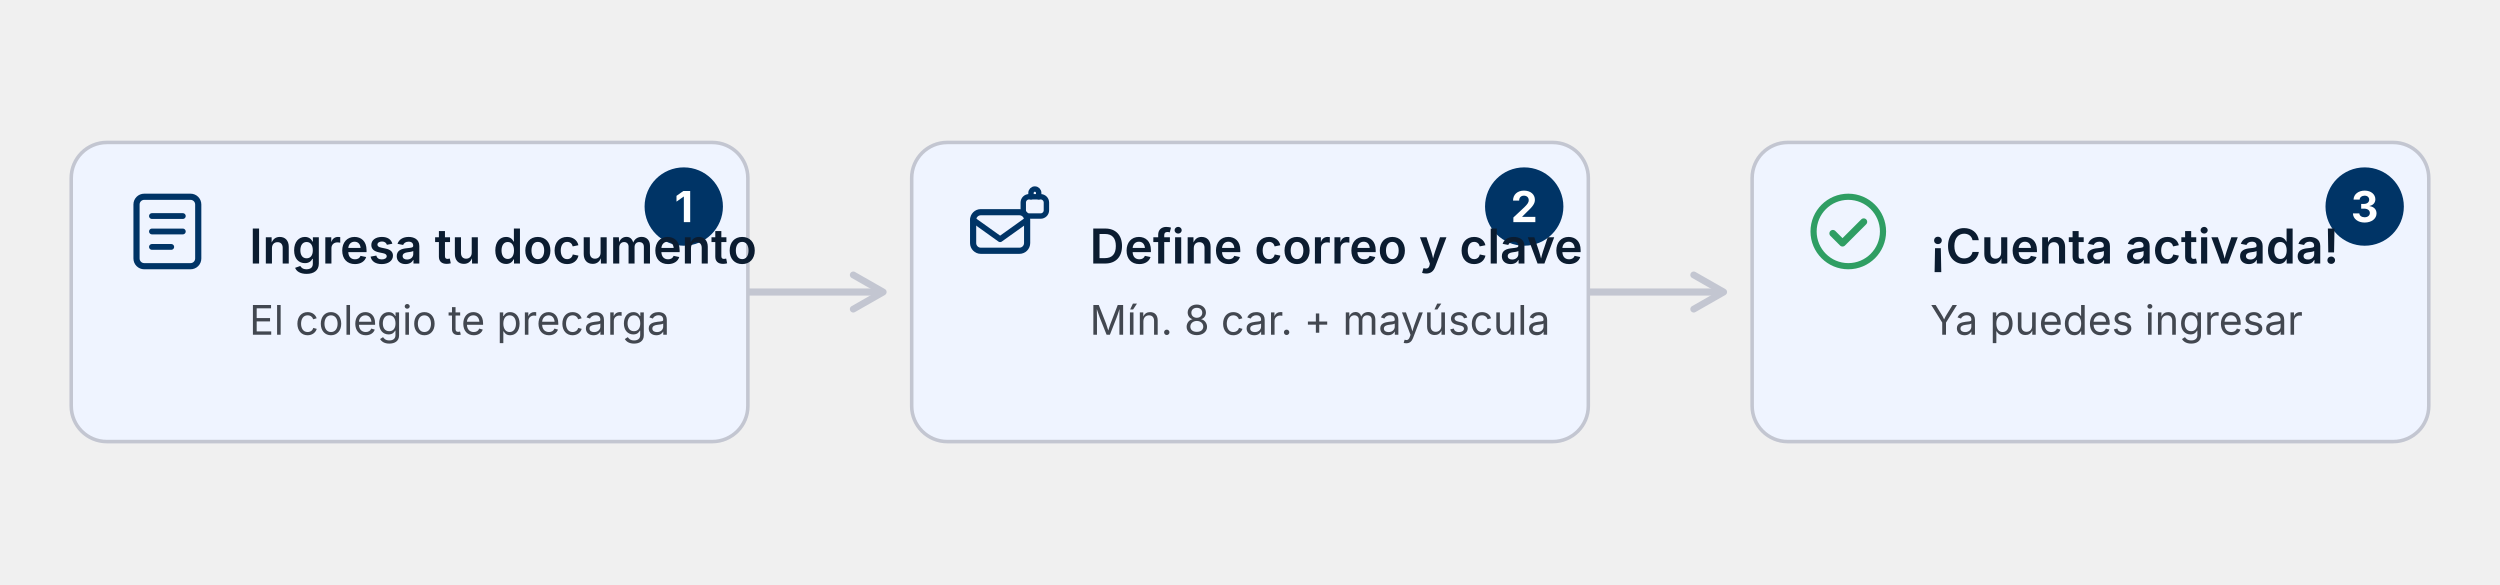
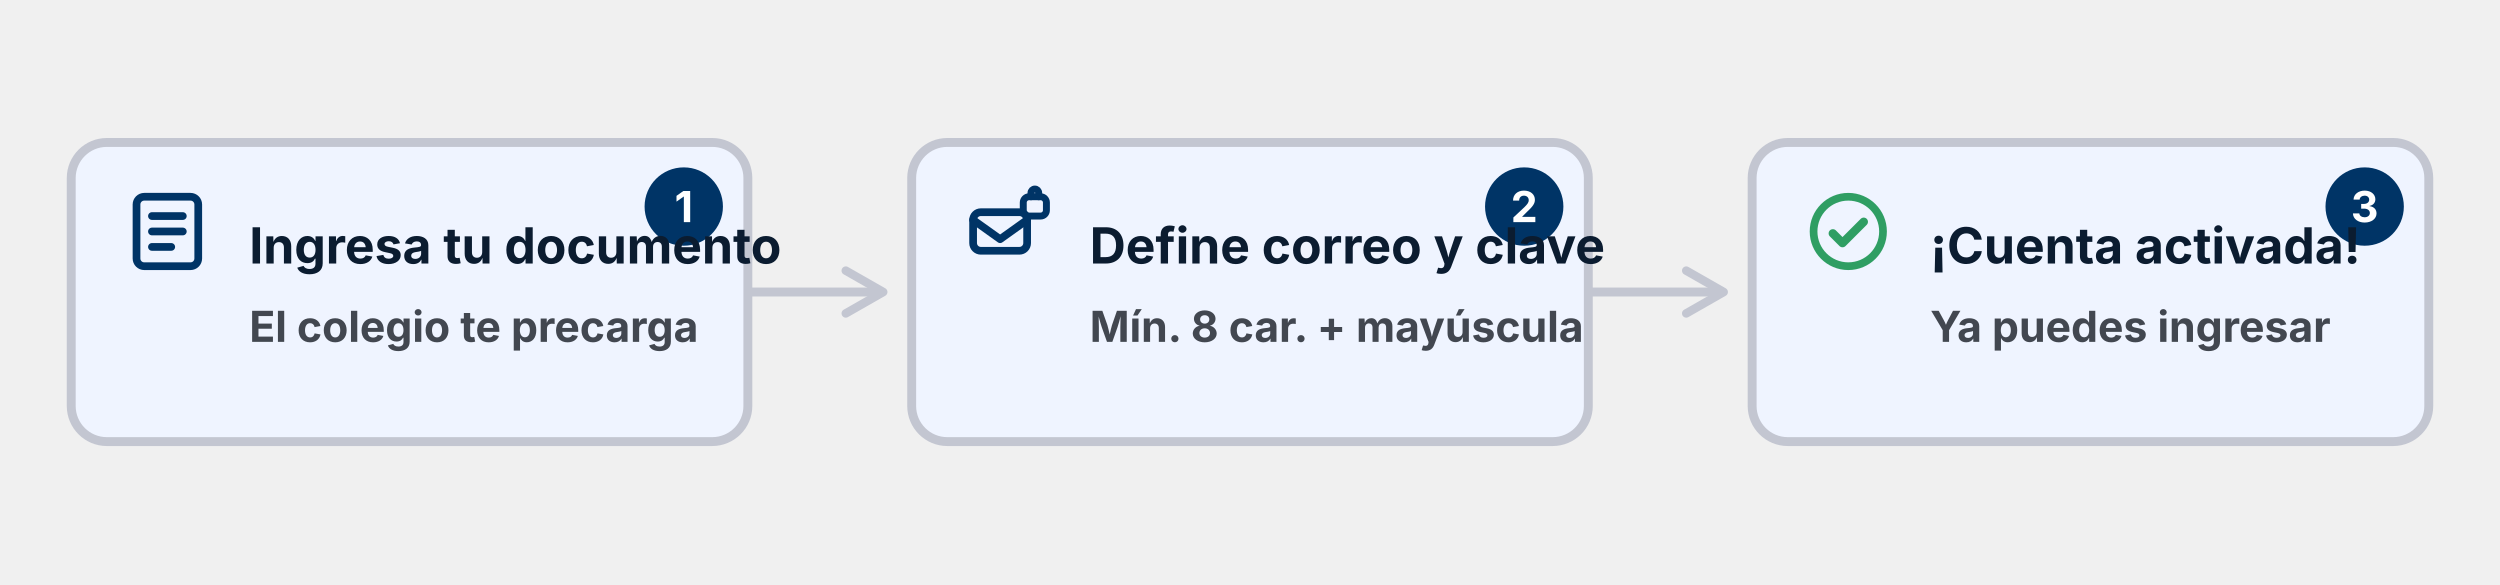
- <svg xmlns="http://www.w3.org/2000/svg" viewBox="0 0 702 164" role="img">
+ <svg xmlns="http://www.w3.org/2000/svg" viewBox="0 0 702 164" role="img" aria-label="Diagrama de 3 pasos para crear tu cuenta: Paso 1, Ingresa tu número de documento y el colegio precarga tus datos; Paso 2, Define tu correo de contacto y contraseña con mínimo 8 caracteres; Paso 3, Cuenta activada, ya puedes ingresar al sistema.">
  <defs>
    <marker id="arrowhead" viewBox="0 0 10 10" refX="8" refY="5" markerWidth="6" markerHeight="6" orient="auto-start-reverse">
      <path d="M1 1L8 5L1 9" fill="none" stroke="#c3c6d1" stroke-width="1.6" stroke-linecap="round" stroke-linejoin="round" />
    </marker>
  </defs>
-   <path d="M210 82.0 L248 82.0" stroke="#c3c6d1" stroke-width="2" marker-end="url(#arrowhead)" />
-   <path d="M446 82.0 L484 82.0" stroke="#c3c6d1" stroke-width="2" marker-end="url(#arrowhead)" />
+   <path d="M210 82.0 L248 82.0" stroke="#c3c6d1" stroke-width="2.5" marker-end="url(#arrowhead)" />
+   <path d="M446 82.0 L484 82.0" stroke="#c3c6d1" stroke-width="2.5" marker-end="url(#arrowhead)" />
  <g>
-     <rect x="20" y="40" width="190" height="84" rx="10" fill="#eff4ff" stroke="#c3c6d1" stroke-width="1" />
+     <rect x="20" y="40" width="190" height="84" rx="10" fill="#eff4ff" stroke="#c3c6d1" stroke-width="2.5" />
    <circle cx="192" cy="58" r="11" fill="#003466" />
    <text x="192" y="58" text-anchor="middle" dominant-baseline="central" font-family="Inter, -apple-system, Segoe UI, sans-serif" font-size="12" font-weight="700" fill="#ffffff">1</text>
    <g transform="translate(34,52) scale(1.083333)">
-       <rect x="4" y="3" width="16" height="18" rx="2" fill="none" stroke="#003466" stroke-width="1.6" />
-       <path d="M8 8h8M8 12h8M8 16h5" stroke="#003466" stroke-width="1.5" stroke-linecap="round" />
+       <rect x="4" y="3" width="16" height="18" rx="2" fill="none" stroke="#003466" stroke-width="2" />
+       <path d="M8 8h8M8 12h8M8 16h5" stroke="#003466" stroke-width="2" stroke-linecap="round" />
    </g>
-     <text x="70" y="74" font-family="Inter, -apple-system, Segoe UI, sans-serif" font-size="13.5" font-weight="600" fill="#0b1c30">Ingresa tu documento</text>
-     <text x="70" y="94" font-family="Inter, -apple-system, Segoe UI, sans-serif" font-size="11.5" fill="#424750">El colegio te precarga</text>
+     <text x="70" y="74" font-family="Inter, -apple-system, Segoe UI, sans-serif" font-size="14" font-weight="bold" fill="#0b1c30">Ingresa tu documento</text>
+     <text x="70" y="96" font-family="Inter, -apple-system, Segoe UI, sans-serif" font-size="12" font-weight="bold" fill="#424750">El colegio te precarga</text>
  </g>
  <g>
-     <rect x="256" y="40" width="190" height="84" rx="10" fill="#eff4ff" stroke="#c3c6d1" stroke-width="1" />
+     <rect x="256" y="40" width="190" height="84" rx="10" fill="#eff4ff" stroke="#c3c6d1" stroke-width="2.5" />
    <circle cx="428" cy="58" r="11" fill="#003466" />
    <text x="428" y="58" text-anchor="middle" dominant-baseline="central" font-family="Inter, -apple-system, Segoe UI, sans-serif" font-size="12" font-weight="700" fill="#ffffff">2</text>
    <g transform="translate(270,52) scale(1.083333)">
-       <rect x="3" y="7" width="14" height="10" rx="2" fill="none" stroke="#003466" stroke-width="1.6" />
-       <path d="M3 9l7 5 7-5" fill="none" stroke="#003466" stroke-width="1.5" stroke-linecap="round" stroke-linejoin="round" />
-       <rect x="16" y="3" width="6" height="5" rx="1.5" fill="none" stroke="#003466" stroke-width="1.4" />
-       <path d="M18 3V2a1 1 0 0 1 2 0v1" fill="none" stroke="#003466" stroke-width="1.4" stroke-linecap="round" />
+       <rect x="3" y="7" width="14" height="10" rx="2" fill="none" stroke="#003466" stroke-width="2" />
+       <path d="M3 9l7 5 7-5" fill="none" stroke="#003466" stroke-width="2" stroke-linecap="round" stroke-linejoin="round" />
+       <rect x="16" y="3" width="6" height="5" rx="1.5" fill="none" stroke="#003466" stroke-width="1.8" />
+       <path d="M18 3V2a1 1 0 0 1 2 0v1" fill="none" stroke="#003466" stroke-width="1.8" stroke-linecap="round" />
    </g>
-     <text x="306" y="74" font-family="Inter, -apple-system, Segoe UI, sans-serif" font-size="13.5" font-weight="600" fill="#0b1c30">Define correo y clave</text>
-     <text x="306" y="94" font-family="Inter, -apple-system, Segoe UI, sans-serif" font-size="11.5" fill="#424750">Mín. 8 car. + mayúscula</text>
+     <text x="306" y="74" font-family="Inter, -apple-system, Segoe UI, sans-serif" font-size="14" font-weight="bold" fill="#0b1c30">Define correo y clave</text>
+     <text x="306" y="96" font-family="Inter, -apple-system, Segoe UI, sans-serif" font-size="12" font-weight="bold" fill="#424750">Mín. 8 car. + mayúscula</text>
  </g>
  <g>
-     <rect x="492" y="40" width="190" height="84" rx="10" fill="#eff4ff" stroke="#c3c6d1" stroke-width="1" />
+     <rect x="492" y="40" width="190" height="84" rx="10" fill="#eff4ff" stroke="#c3c6d1" stroke-width="2.5" />
    <circle cx="664" cy="58" r="11" fill="#003466" />
    <text x="664" y="58" text-anchor="middle" dominant-baseline="central" font-family="Inter, -apple-system, Segoe UI, sans-serif" font-size="12" font-weight="700" fill="#ffffff">3</text>
    <g transform="translate(506,52) scale(1.083333)">
-       <circle cx="12" cy="12" r="9" fill="none" stroke="#2f9e63" stroke-width="1.6" />
-       <path d="M8 12.5l2.5 2.5L16 9.5" fill="none" stroke="#2f9e63" stroke-width="1.8" stroke-linecap="round" stroke-linejoin="round" />
+       <circle cx="12" cy="12" r="9" fill="none" stroke="#2f9e63" stroke-width="2" />
+       <path d="M8 12.5l2.5 2.5L16 9.5" fill="none" stroke="#2f9e63" stroke-width="2.2" stroke-linecap="round" stroke-linejoin="round" />
    </g>
-     <text x="542" y="74" font-family="Inter, -apple-system, Segoe UI, sans-serif" font-size="13.5" font-weight="600" fill="#0b1c30">¡Cuenta activada!</text>
-     <text x="542" y="94" font-family="Inter, -apple-system, Segoe UI, sans-serif" font-size="11.5" fill="#424750">Ya puedes ingresar</text>
+     <text x="542" y="74" font-family="Inter, -apple-system, Segoe UI, sans-serif" font-size="14" font-weight="bold" fill="#0b1c30">¡Cuenta activada!</text>
+     <text x="542" y="96" font-family="Inter, -apple-system, Segoe UI, sans-serif" font-size="12" font-weight="bold" fill="#424750">Ya puedes ingresar</text>
  </g>
</svg>
